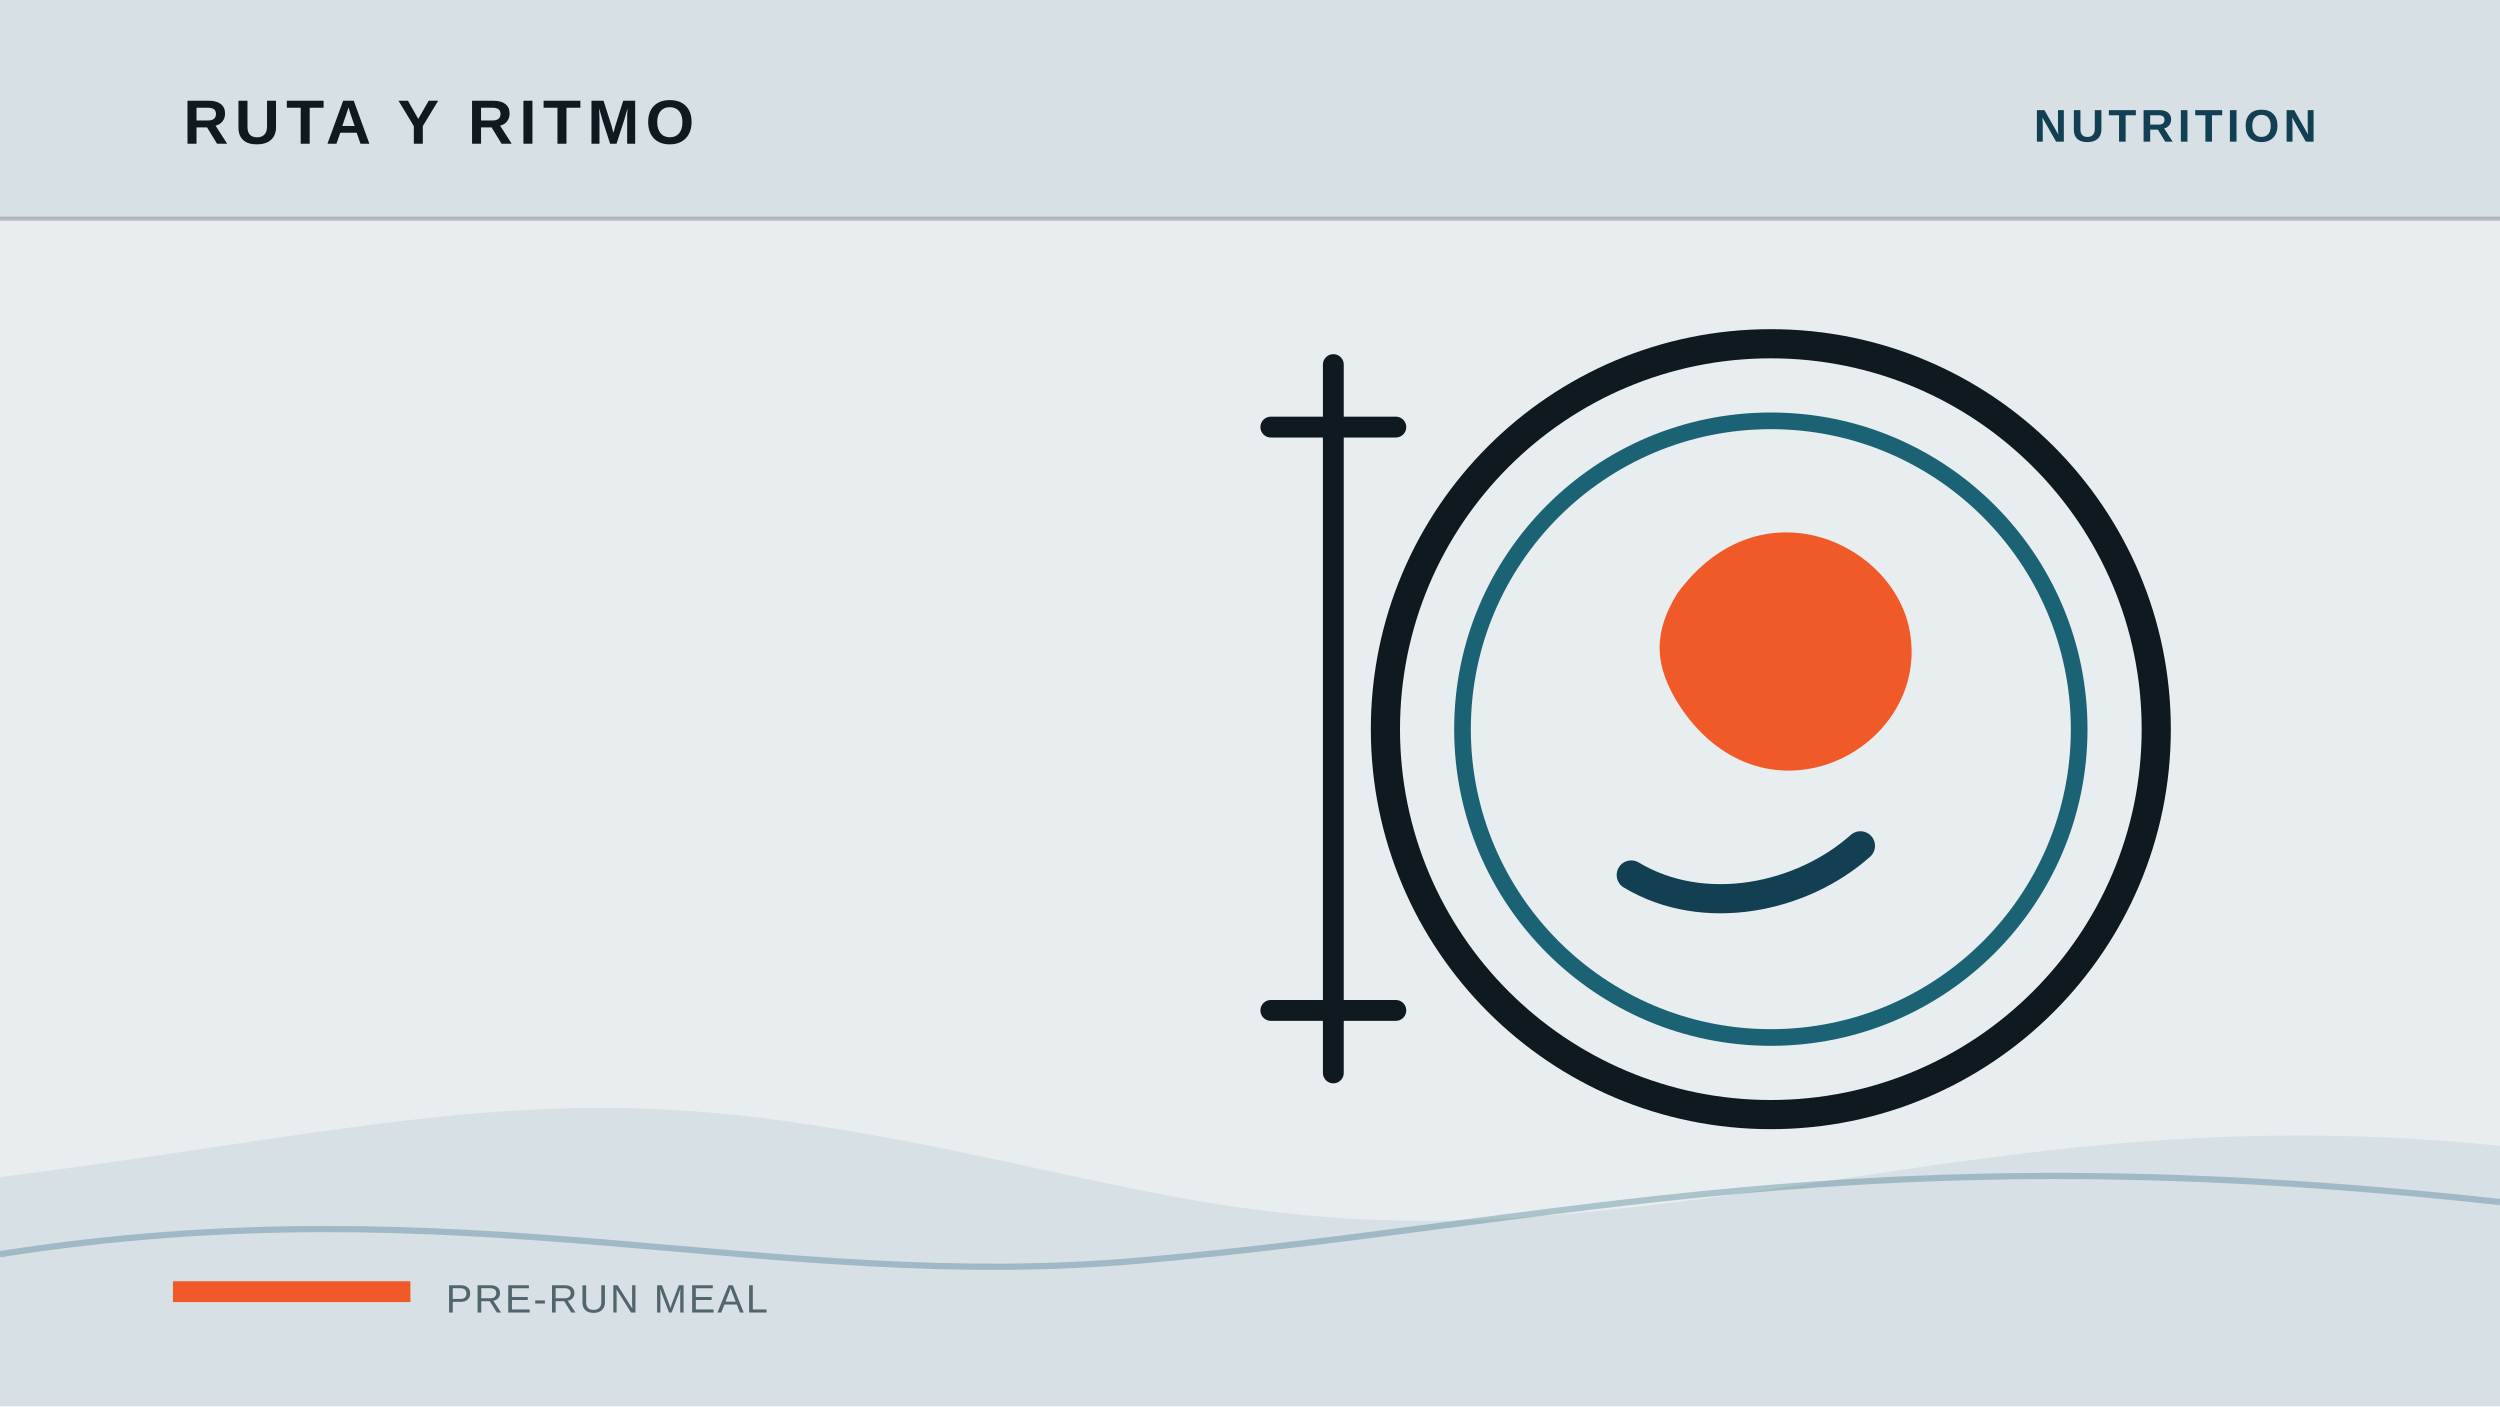
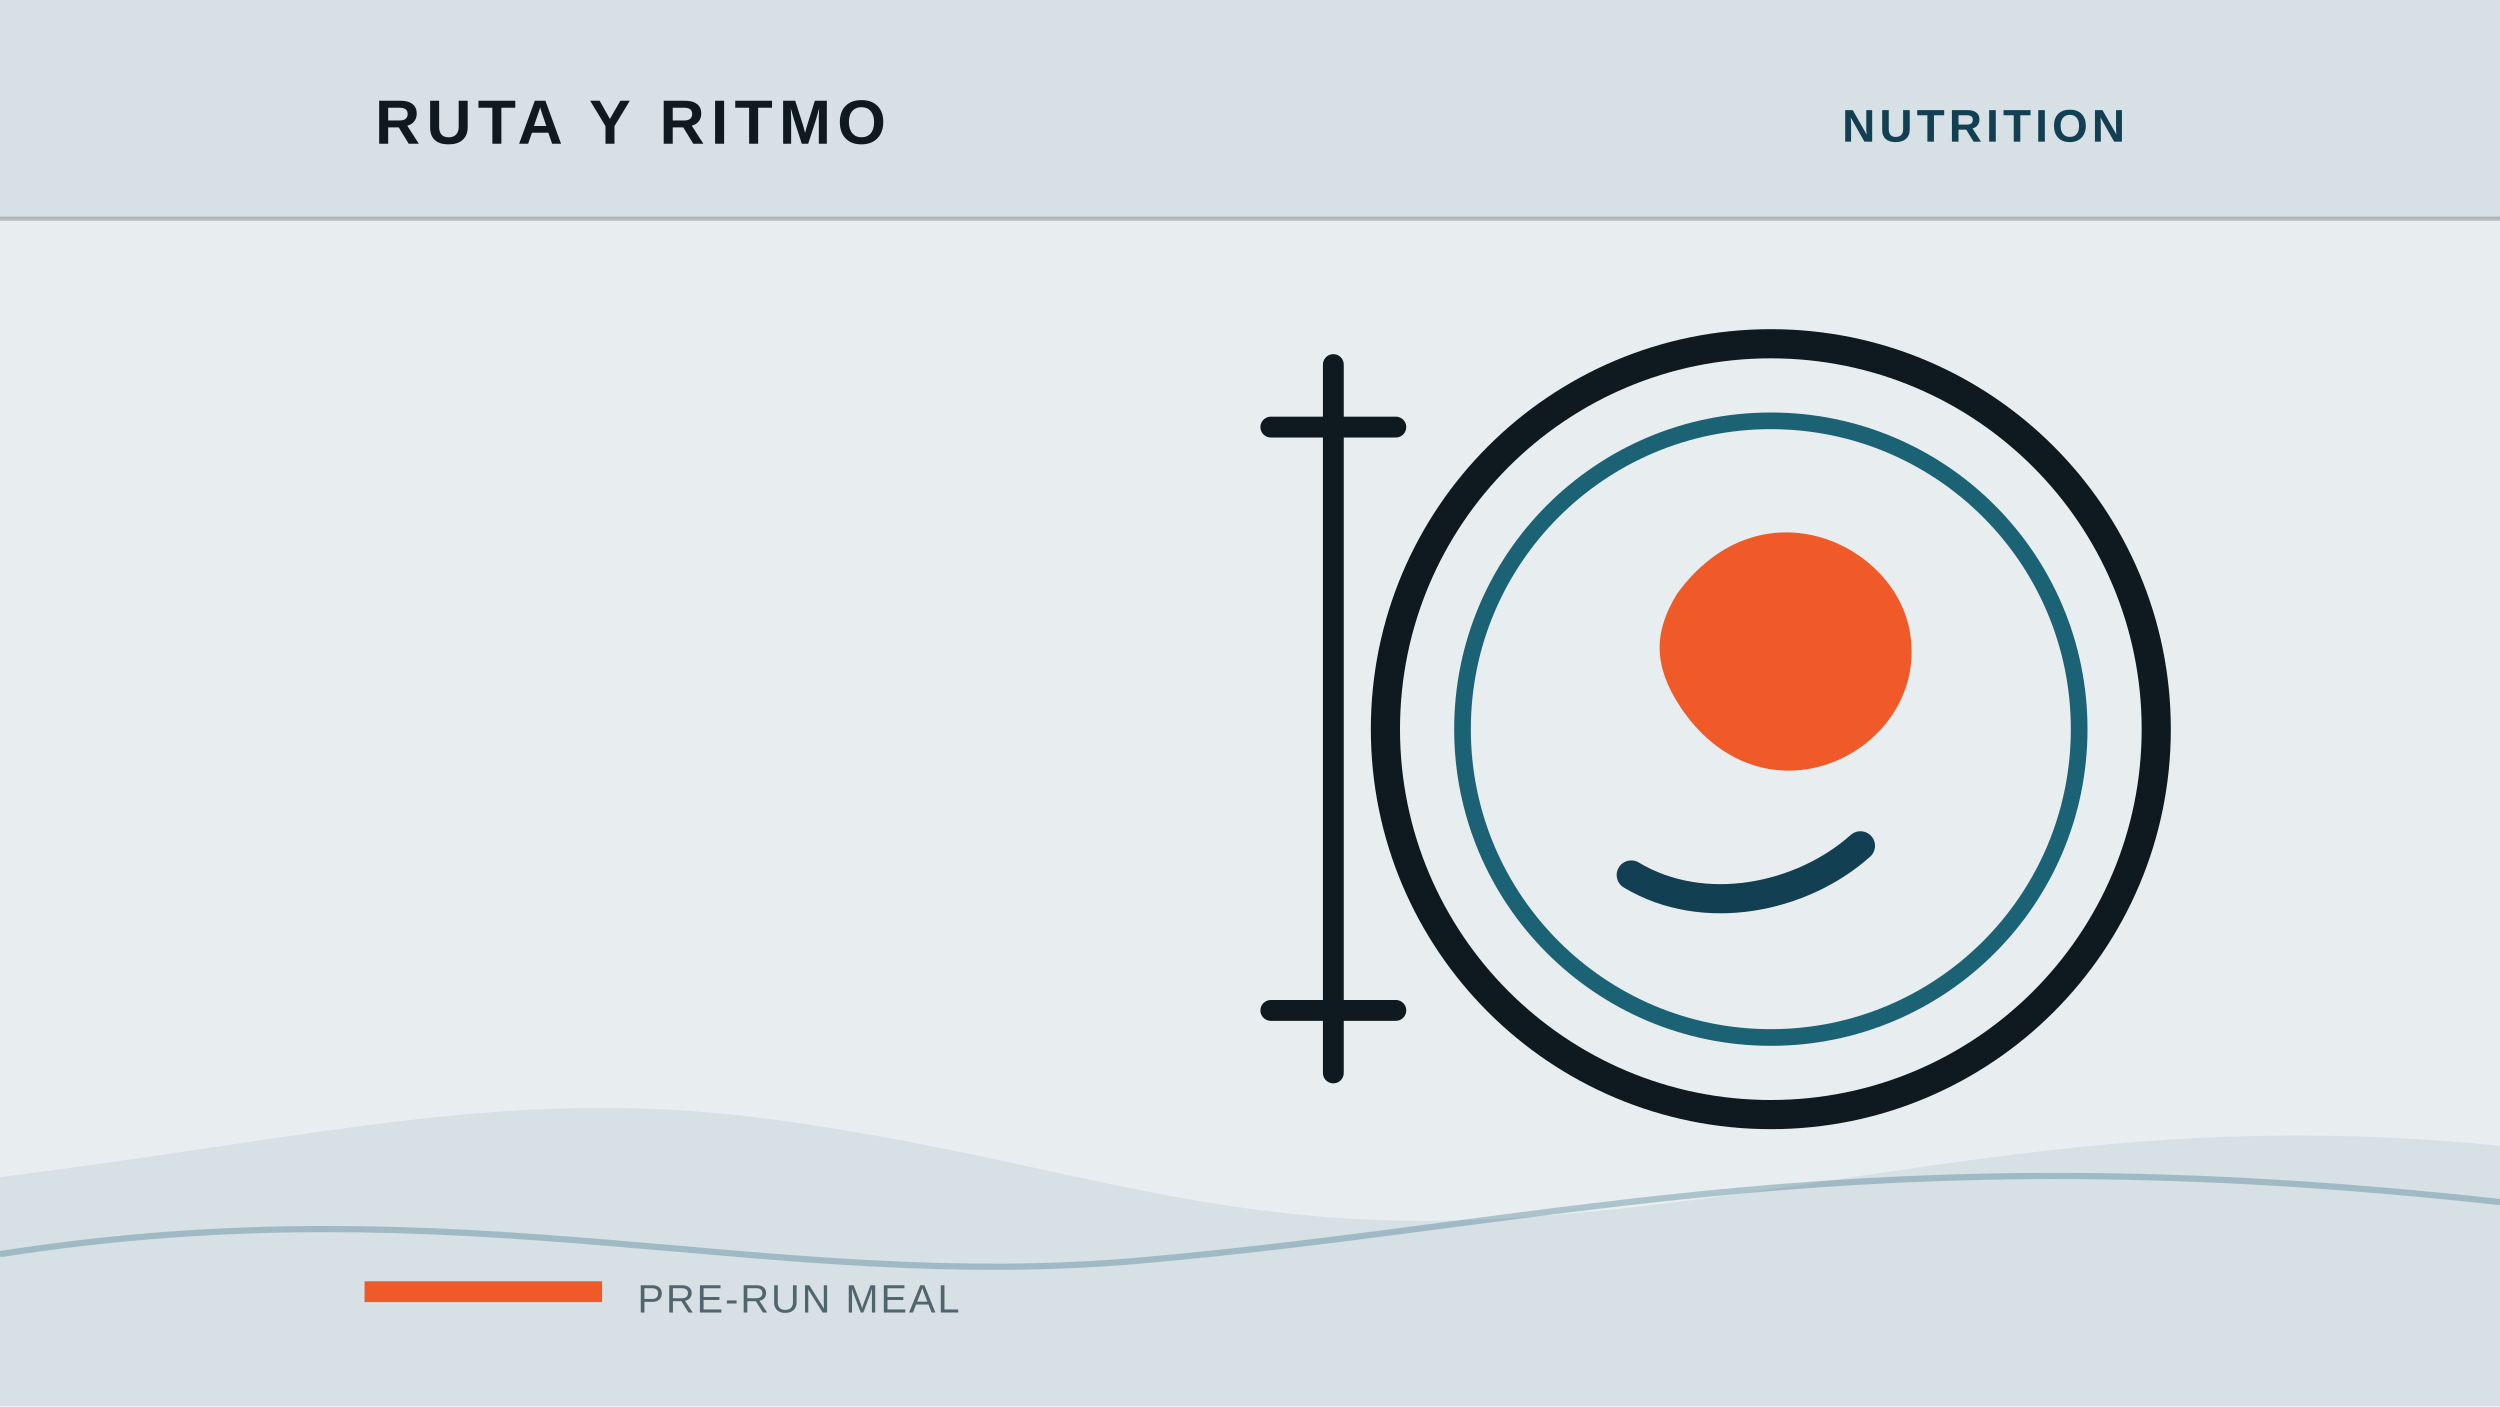
<svg xmlns="http://www.w3.org/2000/svg" viewBox="0 0 1200 675" role="img" aria-labelledby="title desc">
  <rect width="1200" height="675" fill="#E8EDF0" />
  <path d="M0 0h1200v105H0z" fill="#D7E0E5" />
  <path d="M0 105h1200" stroke="#0E1A20" stroke-opacity=".22" stroke-width="2" />
-   <text x="88" y="69" fill="#0E1A20" font-family="Arial, sans-serif" font-size="30" font-weight="700" letter-spacing="3">RUTA Y RITMO</text>
-   <text x="1112" y="68" text-anchor="end" fill="#123F52" font-family="Arial, sans-serif" font-size="22" font-weight="700" letter-spacing="2">NUTRITION</text>
+   <text x="180" y="69" fill="#0E1A20" font-family="Arial, sans-serif" font-size="30" font-weight="700" letter-spacing="3">RUTA Y RITMO</text>
+   <text x="1020" y="68" text-anchor="end" fill="#123F52" font-family="Arial, sans-serif" font-size="22" font-weight="700" letter-spacing="2">NUTRITION</text>
  <path d="M0 565c160-20 248-45 376-27 142 20 213 57 360 46 159-12 276-53 464-34v125H0Z" fill="#D7E0E5" />
  <path d="M0 602c223-35 367 19 548 3 204-18 344-62 652-28" fill="none" stroke="#1C6275" stroke-opacity=".3" stroke-width="3" />
  <g>
    <circle cx="850" cy="350" r="185" fill="#E8EDF0" stroke="#0E1A20" stroke-width="14" />
    <circle cx="850" cy="350" r="148" fill="none" stroke="#1C6275" stroke-width="8" />
    <path d="M805 285c40-55 106-24 112 20 8 55-69 95-110 35-14-21-13-37-2-55Z" fill="#F05A28" />
    <path d="M893 406c-28 25-75 35-110 14" fill="none" stroke="#123F52" stroke-width="14" stroke-linecap="round" />
    <path d="M640 175v340M610 205h60M610 485h60" stroke="#0E1A20" stroke-width="10" stroke-linecap="round" />
  </g>
-   <path d="M88 620h104" stroke="#F05A28" stroke-width="10" stroke-linecap="square" />
-   <text x="214" y="630" fill="#51656D" font-family="Arial, sans-serif" font-size="19" letter-spacing="1">PRE-RUN MEAL</text>
+   <path d="M180 620h104" stroke="#F05A28" stroke-width="10" stroke-linecap="square" />
+   <text x="306" y="630" fill="#51656D" font-family="Arial, sans-serif" font-size="19" letter-spacing="1">PRE-RUN MEAL</text>
</svg>
